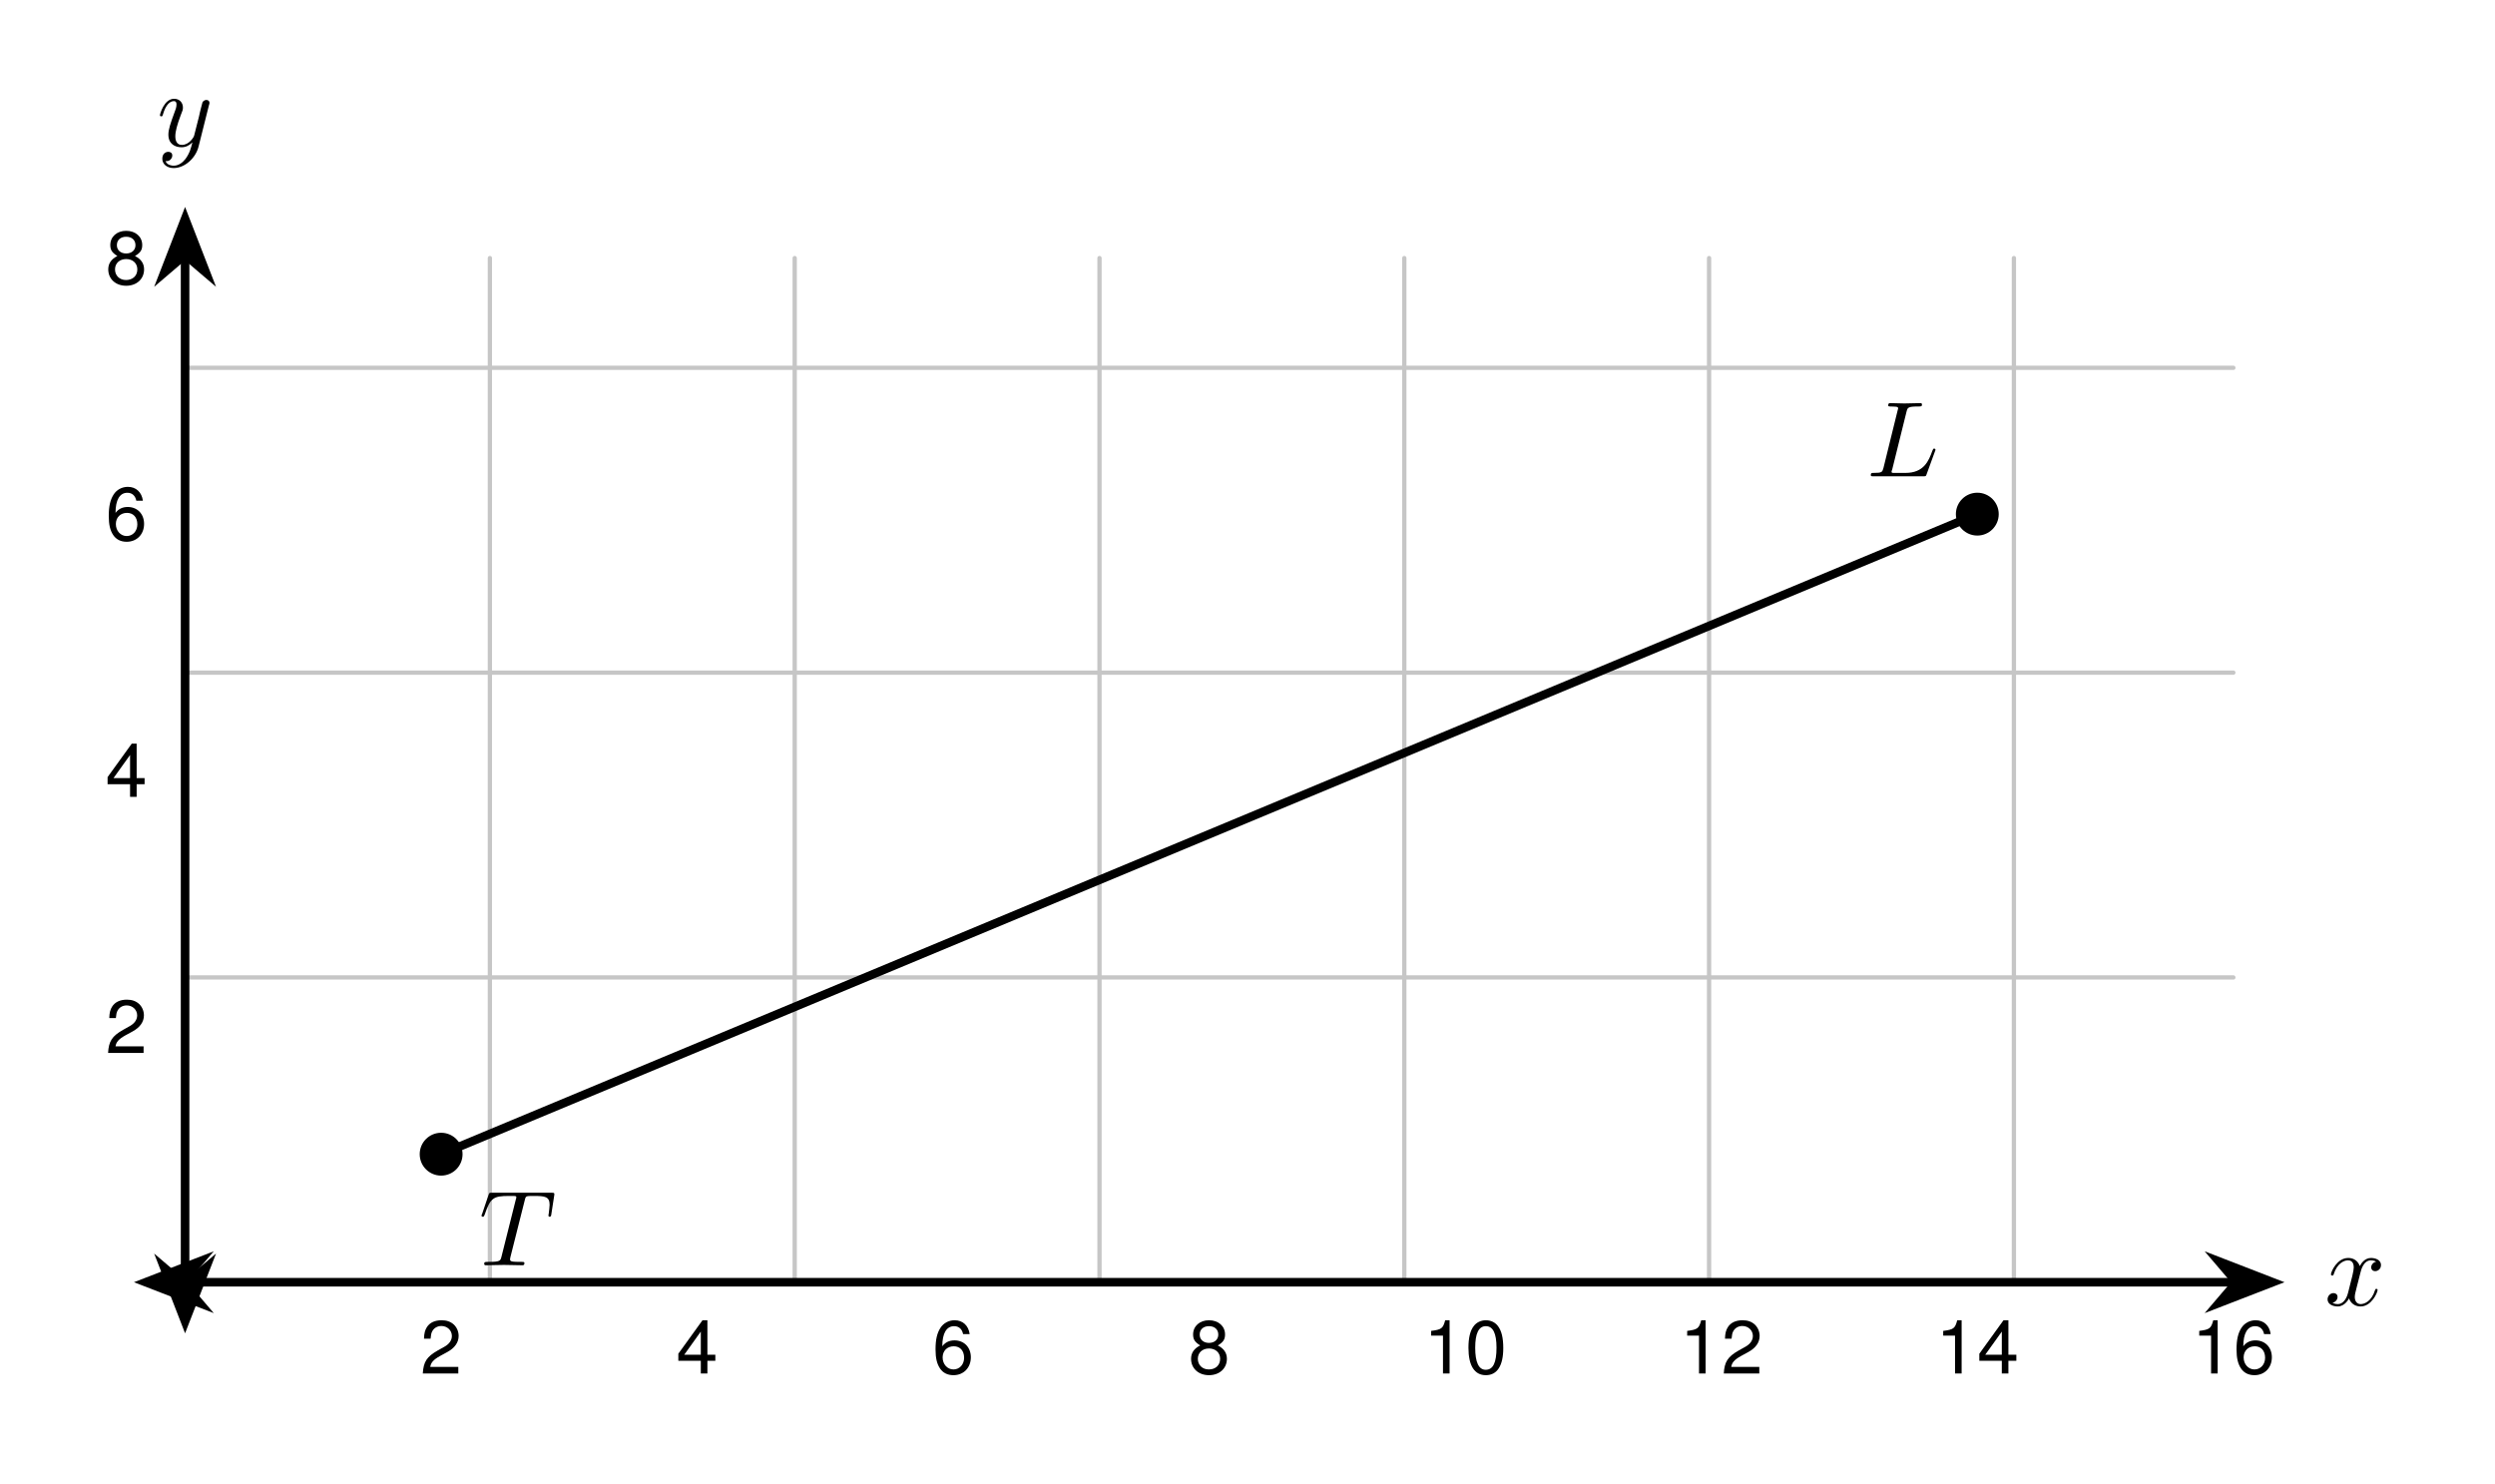
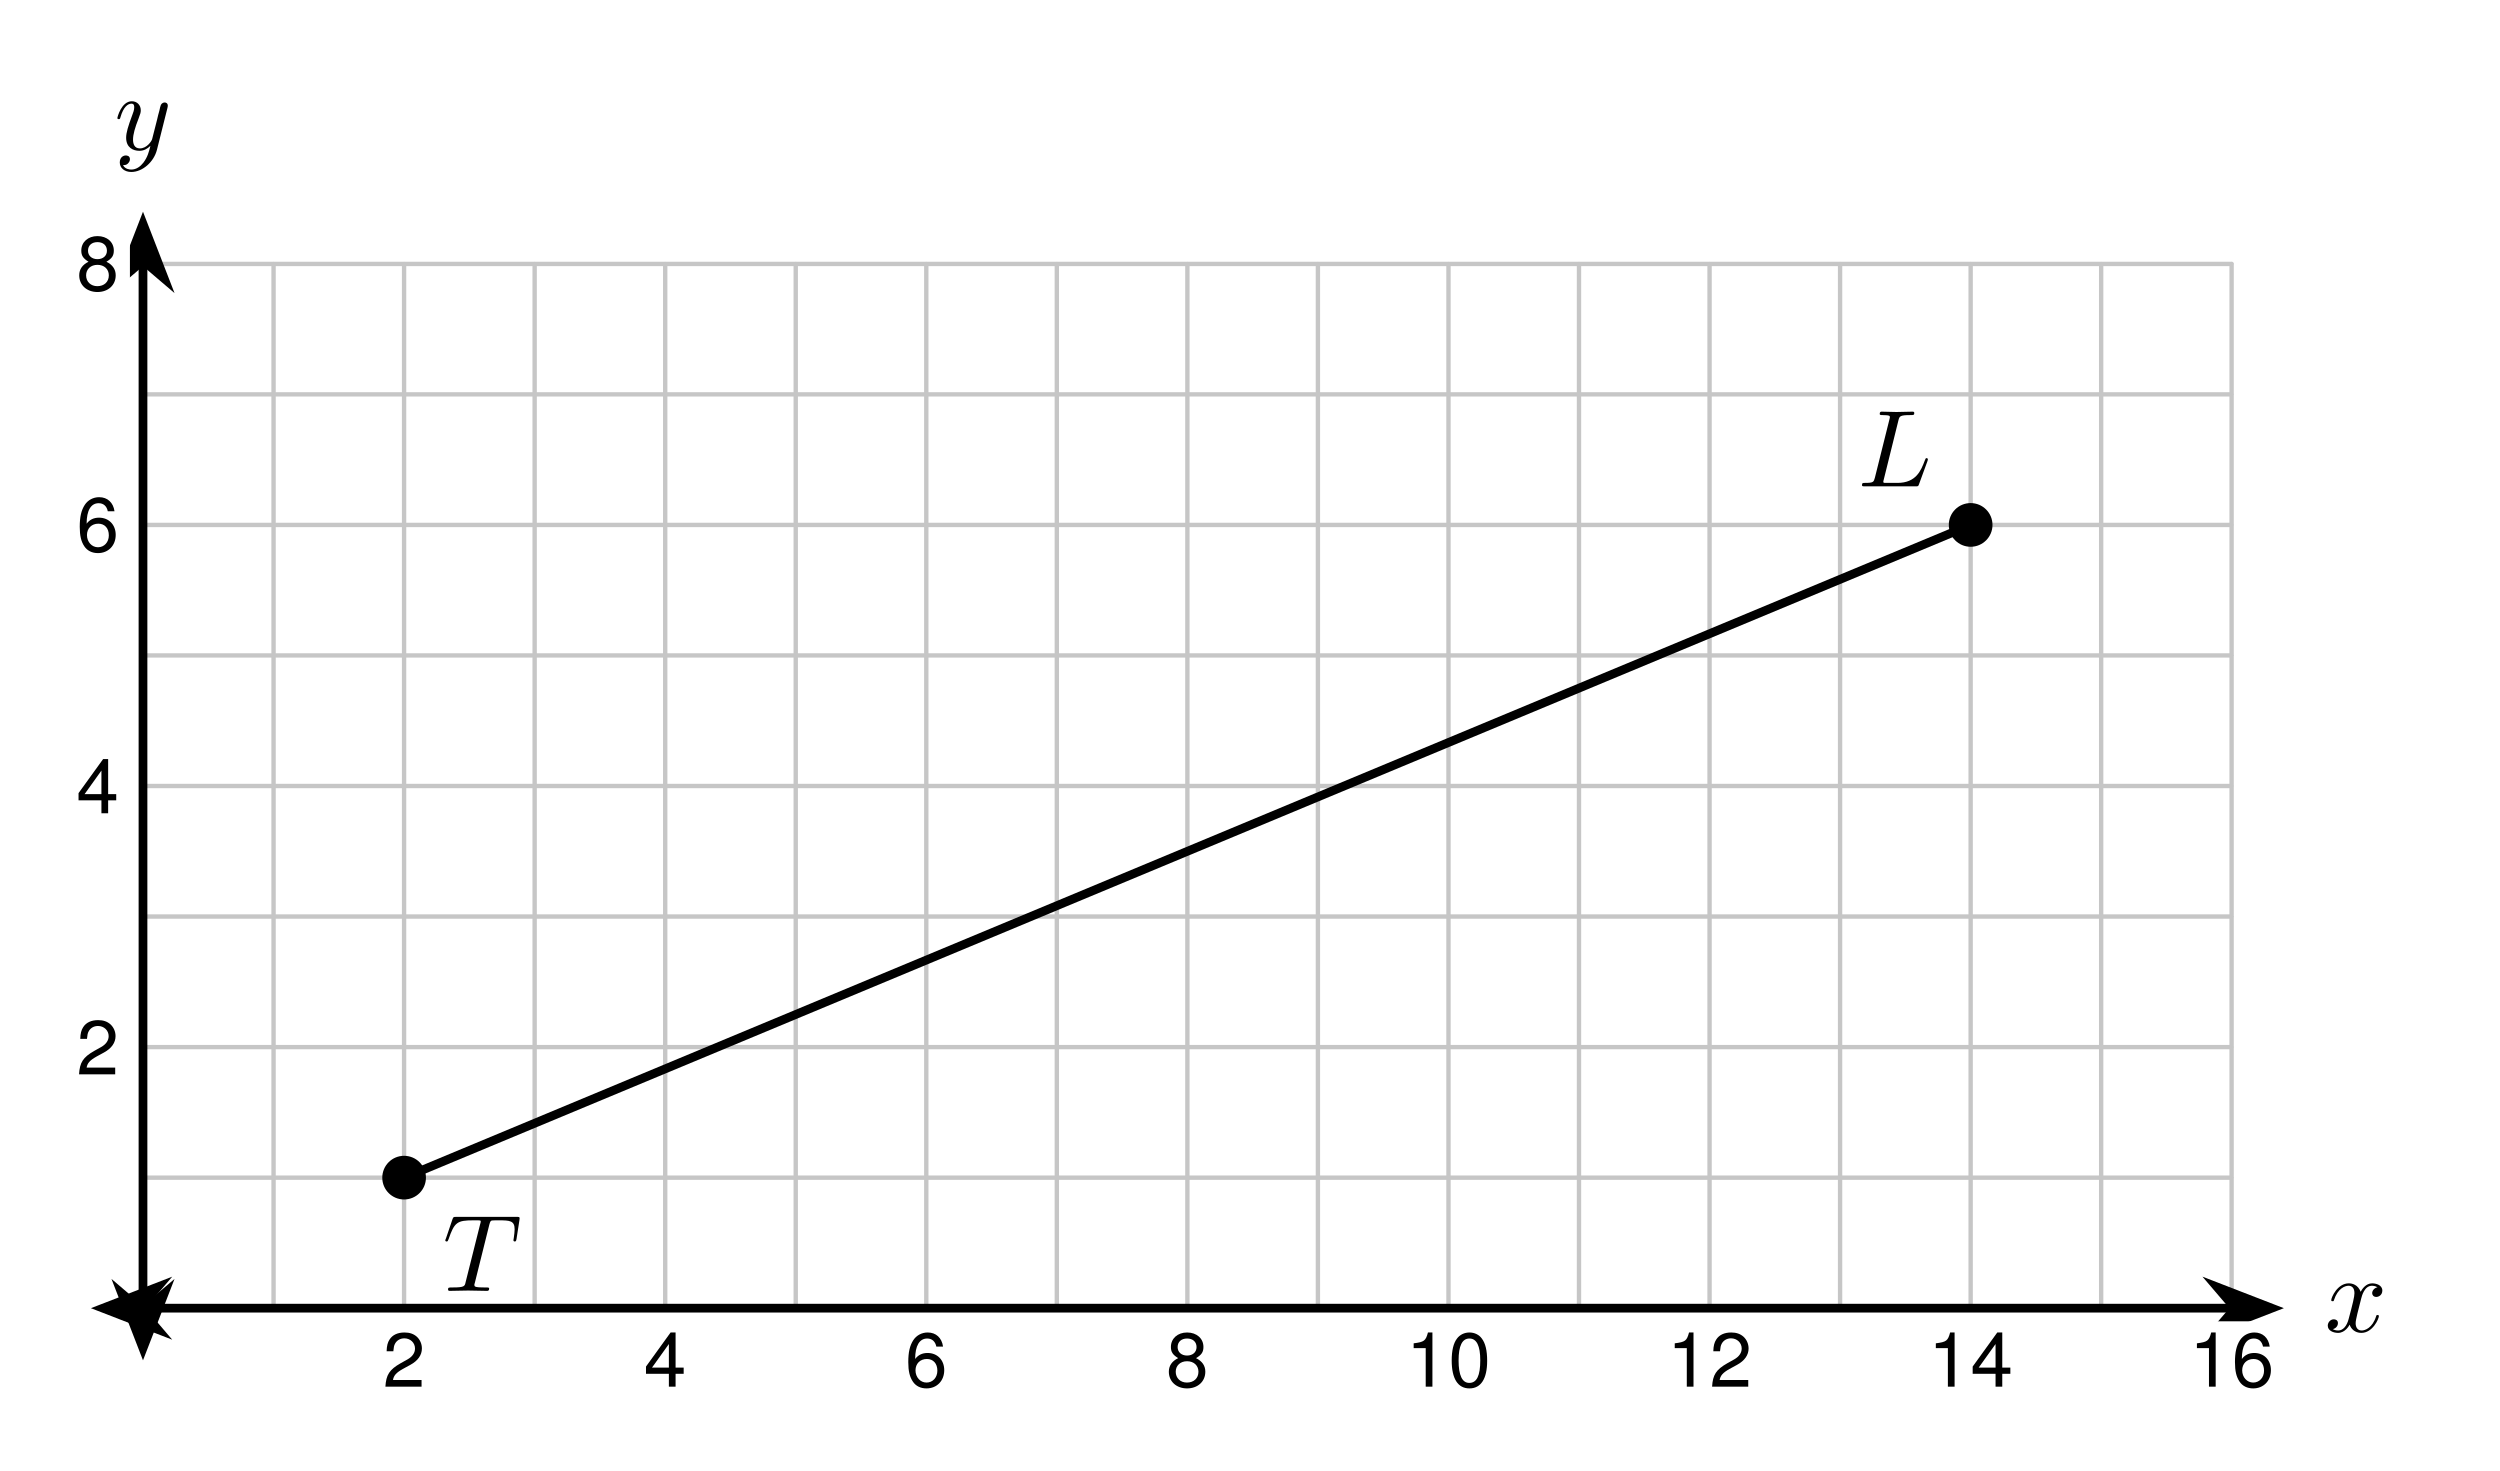
- <svg xmlns="http://www.w3.org/2000/svg" xmlns:xlink="http://www.w3.org/1999/xlink" width="230.656" height="137.179" viewBox="0 0 230.656 137.179">
+ <svg xmlns="http://www.w3.org/2000/svg" xmlns:xlink="http://www.w3.org/1999/xlink" width="227.004" height="133.527" viewBox="0 0 227.004 133.527">
  <defs>
    <g>
      <g id="glyph-0-0">
-         <path d="M 3.312 -2.984 C 3.375 -3.25 3.594 -4.156 4.297 -4.156 C 4.344 -4.156 4.578 -4.156 4.781 -4.031 C 4.5 -3.984 4.312 -3.734 4.312 -3.5 C 4.312 -3.344 4.422 -3.156 4.688 -3.156 C 4.906 -3.156 5.219 -3.328 5.219 -3.719 C 5.219 -4.234 4.641 -4.375 4.297 -4.375 C 3.719 -4.375 3.375 -3.859 3.266 -3.625 C 3.016 -4.281 2.484 -4.375 2.188 -4.375 C 1.156 -4.375 0.594 -3.094 0.594 -2.859 C 0.594 -2.75 0.688 -2.75 0.719 -2.75 C 0.797 -2.75 0.828 -2.781 0.844 -2.859 C 1.172 -3.906 1.828 -4.156 2.172 -4.156 C 2.359 -4.156 2.703 -4.078 2.703 -3.5 C 2.703 -3.188 2.531 -2.531 2.172 -1.141 C 2.016 -0.531 1.672 -0.109 1.234 -0.109 C 1.172 -0.109 0.938 -0.109 0.734 -0.234 C 0.984 -0.281 1.203 -0.5 1.203 -0.766 C 1.203 -1.047 0.984 -1.125 0.828 -1.125 C 0.531 -1.125 0.281 -0.859 0.281 -0.547 C 0.281 -0.094 0.781 0.109 1.219 0.109 C 1.875 0.109 2.234 -0.578 2.266 -0.641 C 2.375 -0.281 2.734 0.109 3.328 0.109 C 4.344 0.109 4.906 -1.172 4.906 -1.422 C 4.906 -1.516 4.828 -1.516 4.797 -1.516 C 4.703 -1.516 4.688 -1.469 4.672 -1.406 C 4.344 -0.344 3.672 -0.109 3.344 -0.109 C 2.969 -0.109 2.797 -0.422 2.797 -0.766 C 2.797 -0.984 2.859 -1.203 2.969 -1.641 Z M 3.312 -2.984 " />
+         <path d="M 3.312 -3 C 3.375 -3.25 3.609 -4.172 4.297 -4.172 C 4.344 -4.172 4.578 -4.172 4.797 -4.031 C 4.516 -3.984 4.312 -3.734 4.312 -3.5 C 4.312 -3.344 4.422 -3.156 4.688 -3.156 C 4.906 -3.156 5.234 -3.328 5.234 -3.734 C 5.234 -4.25 4.641 -4.391 4.312 -4.391 C 3.734 -4.391 3.391 -3.859 3.266 -3.625 C 3.016 -4.281 2.484 -4.391 2.188 -4.391 C 1.156 -4.391 0.594 -3.109 0.594 -2.859 C 0.594 -2.766 0.688 -2.766 0.719 -2.766 C 0.797 -2.766 0.828 -2.781 0.844 -2.875 C 1.188 -3.922 1.828 -4.172 2.172 -4.172 C 2.359 -4.172 2.703 -4.078 2.703 -3.5 C 2.703 -3.188 2.547 -2.531 2.172 -1.141 C 2.016 -0.531 1.672 -0.109 1.234 -0.109 C 1.172 -0.109 0.938 -0.109 0.734 -0.234 C 0.984 -0.281 1.203 -0.5 1.203 -0.781 C 1.203 -1.047 0.984 -1.125 0.828 -1.125 C 0.531 -1.125 0.281 -0.859 0.281 -0.547 C 0.281 -0.094 0.781 0.109 1.219 0.109 C 1.875 0.109 2.234 -0.578 2.266 -0.641 C 2.375 -0.281 2.734 0.109 3.328 0.109 C 4.359 0.109 4.922 -1.172 4.922 -1.422 C 4.922 -1.516 4.828 -1.516 4.797 -1.516 C 4.719 -1.516 4.688 -1.484 4.672 -1.406 C 4.344 -0.344 3.672 -0.109 3.359 -0.109 C 2.969 -0.109 2.812 -0.422 2.812 -0.766 C 2.812 -0.984 2.875 -1.203 2.969 -1.641 Z M 3.312 -3 " />
      </g>
      <g id="glyph-0-1">
-         <path d="M 4.812 -3.781 C 4.859 -3.906 4.859 -3.938 4.859 -4 C 4.859 -4.188 4.719 -4.266 4.562 -4.266 C 4.469 -4.266 4.312 -4.203 4.219 -4.062 C 4.203 -4.016 4.125 -3.703 4.078 -3.531 C 4.016 -3.266 3.938 -3 3.891 -2.734 L 3.438 -0.953 C 3.391 -0.797 2.969 -0.109 2.312 -0.109 C 1.812 -0.109 1.703 -0.547 1.703 -0.906 C 1.703 -1.359 1.875 -1.984 2.203 -2.859 C 2.375 -3.266 2.406 -3.375 2.406 -3.562 C 2.406 -4.016 2.094 -4.375 1.594 -4.375 C 0.656 -4.375 0.281 -2.938 0.281 -2.859 C 0.281 -2.75 0.391 -2.75 0.406 -2.75 C 0.5 -2.75 0.516 -2.781 0.562 -2.938 C 0.828 -3.859 1.234 -4.156 1.562 -4.156 C 1.641 -4.156 1.812 -4.156 1.812 -3.844 C 1.812 -3.594 1.719 -3.344 1.641 -3.156 C 1.25 -2.094 1.062 -1.531 1.062 -1.062 C 1.062 -0.188 1.688 0.109 2.281 0.109 C 2.672 0.109 3 -0.062 3.281 -0.344 C 3.156 0.172 3.031 0.656 2.641 1.188 C 2.375 1.531 2 1.812 1.547 1.812 C 1.406 1.812 0.953 1.781 0.797 1.391 C 0.953 1.391 1.078 1.391 1.219 1.281 C 1.312 1.188 1.422 1.062 1.422 0.875 C 1.422 0.562 1.156 0.531 1.047 0.531 C 0.828 0.531 0.5 0.688 0.5 1.172 C 0.5 1.672 0.938 2.031 1.547 2.031 C 2.562 2.031 3.594 1.125 3.859 0.016 Z M 4.812 -3.781 " />
+         <path d="M 4.828 -3.781 C 4.859 -3.922 4.859 -3.938 4.859 -4.016 C 4.859 -4.188 4.719 -4.281 4.578 -4.281 C 4.469 -4.281 4.312 -4.219 4.234 -4.062 C 4.203 -4.016 4.125 -3.703 4.094 -3.531 C 4.016 -3.281 3.953 -3 3.891 -2.734 L 3.438 -0.953 C 3.406 -0.797 2.969 -0.109 2.328 -0.109 C 1.812 -0.109 1.703 -0.547 1.703 -0.906 C 1.703 -1.375 1.875 -1.984 2.219 -2.859 C 2.375 -3.266 2.406 -3.375 2.406 -3.578 C 2.406 -4.016 2.094 -4.391 1.594 -4.391 C 0.656 -4.391 0.281 -2.953 0.281 -2.859 C 0.281 -2.766 0.391 -2.766 0.406 -2.766 C 0.5 -2.766 0.516 -2.781 0.562 -2.938 C 0.828 -3.875 1.234 -4.172 1.562 -4.172 C 1.641 -4.172 1.812 -4.172 1.812 -3.844 C 1.812 -3.609 1.719 -3.344 1.641 -3.156 C 1.25 -2.109 1.078 -1.531 1.078 -1.078 C 1.078 -0.188 1.703 0.109 2.281 0.109 C 2.672 0.109 3 -0.062 3.281 -0.344 C 3.156 0.172 3.031 0.672 2.641 1.188 C 2.375 1.531 2 1.812 1.547 1.812 C 1.406 1.812 0.969 1.781 0.797 1.406 C 0.953 1.406 1.078 1.406 1.219 1.281 C 1.312 1.188 1.422 1.062 1.422 0.875 C 1.422 0.562 1.156 0.531 1.047 0.531 C 0.828 0.531 0.5 0.688 0.5 1.172 C 0.5 1.672 0.938 2.031 1.547 2.031 C 2.562 2.031 3.594 1.125 3.875 0.016 Z M 4.828 -3.781 " />
      </g>
      <g id="glyph-0-2">
-         <path d="M 4.234 -6.016 C 4.297 -6.297 4.344 -6.344 4.453 -6.375 C 4.547 -6.406 4.875 -6.406 5.078 -6.406 C 6.078 -6.406 6.531 -6.359 6.531 -5.594 C 6.531 -5.438 6.484 -5.047 6.453 -4.797 C 6.438 -4.75 6.422 -4.641 6.422 -4.609 C 6.422 -4.547 6.453 -4.484 6.531 -4.484 C 6.641 -4.484 6.672 -4.562 6.688 -4.703 L 6.953 -6.422 C 6.969 -6.469 6.969 -6.562 6.969 -6.594 C 6.969 -6.703 6.875 -6.703 6.703 -6.703 L 1.203 -6.703 C 0.969 -6.703 0.953 -6.703 0.891 -6.516 L 0.297 -4.766 C 0.281 -4.75 0.234 -4.609 0.234 -4.594 C 0.234 -4.531 0.281 -4.484 0.359 -4.484 C 0.453 -4.484 0.469 -4.531 0.531 -4.688 C 1.062 -6.219 1.312 -6.406 2.781 -6.406 L 3.172 -6.406 C 3.453 -6.406 3.453 -6.359 3.453 -6.281 C 3.453 -6.219 3.422 -6.109 3.406 -6.078 L 2.078 -0.781 C 1.984 -0.422 1.969 -0.312 0.906 -0.312 C 0.547 -0.312 0.484 -0.312 0.484 -0.125 C 0.484 0 0.594 0 0.656 0 C 0.922 0 1.203 -0.016 1.469 -0.016 C 1.75 -0.016 2.031 -0.031 2.312 -0.031 C 2.578 -0.031 2.859 -0.016 3.125 -0.016 C 3.422 -0.016 3.719 0 4 0 C 4.094 0 4.203 0 4.203 -0.203 C 4.203 -0.312 4.125 -0.312 3.875 -0.312 C 3.625 -0.312 3.5 -0.312 3.234 -0.328 C 2.953 -0.359 2.875 -0.391 2.875 -0.547 C 2.875 -0.562 2.875 -0.609 2.906 -0.75 Z M 4.234 -6.016 " />
+         <path d="M 4.234 -6.016 C 4.312 -6.297 4.344 -6.359 4.469 -6.391 C 4.547 -6.406 4.875 -6.406 5.094 -6.406 C 6.094 -6.406 6.531 -6.375 6.531 -5.594 C 6.531 -5.453 6.5 -5.062 6.453 -4.797 C 6.453 -4.766 6.422 -4.641 6.422 -4.609 C 6.422 -4.547 6.453 -4.484 6.547 -4.484 C 6.656 -4.484 6.672 -4.562 6.703 -4.719 L 6.969 -6.438 C 6.969 -6.484 6.984 -6.578 6.984 -6.609 C 6.984 -6.719 6.891 -6.719 6.719 -6.719 L 1.203 -6.719 C 0.969 -6.719 0.969 -6.703 0.891 -6.516 L 0.297 -4.766 C 0.281 -4.75 0.234 -4.609 0.234 -4.594 C 0.234 -4.531 0.281 -4.484 0.359 -4.484 C 0.453 -4.484 0.469 -4.531 0.531 -4.688 C 1.062 -6.234 1.312 -6.406 2.781 -6.406 L 3.172 -6.406 C 3.453 -6.406 3.453 -6.375 3.453 -6.297 C 3.453 -6.234 3.422 -6.109 3.406 -6.078 L 2.078 -0.781 C 2 -0.422 1.969 -0.312 0.906 -0.312 C 0.547 -0.312 0.484 -0.312 0.484 -0.125 C 0.484 0 0.594 0 0.656 0 C 0.922 0 1.203 -0.016 1.469 -0.016 C 1.75 -0.016 2.031 -0.031 2.312 -0.031 C 2.594 -0.031 2.875 -0.016 3.141 -0.016 C 3.422 -0.016 3.719 0 4 0 C 4.094 0 4.219 0 4.219 -0.203 C 4.219 -0.312 4.141 -0.312 3.875 -0.312 C 3.625 -0.312 3.5 -0.312 3.25 -0.328 C 2.953 -0.359 2.875 -0.391 2.875 -0.547 C 2.875 -0.562 2.875 -0.609 2.922 -0.75 Z M 4.234 -6.016 " />
      </g>
      <g id="glyph-0-3">
-         <path d="M 3.703 -6 C 3.797 -6.344 3.828 -6.453 4.75 -6.453 C 5.047 -6.453 5.125 -6.453 5.125 -6.641 C 5.125 -6.766 5.016 -6.766 4.969 -6.766 C 4.641 -6.766 3.828 -6.734 3.5 -6.734 C 3.203 -6.734 2.484 -6.766 2.188 -6.766 C 2.125 -6.766 2 -6.766 2 -6.562 C 2 -6.453 2.094 -6.453 2.281 -6.453 C 2.297 -6.453 2.484 -6.453 2.656 -6.438 C 2.828 -6.422 2.922 -6.406 2.922 -6.281 C 2.922 -6.234 2.906 -6.219 2.875 -6.094 L 1.562 -0.766 C 1.453 -0.391 1.438 -0.312 0.656 -0.312 C 0.484 -0.312 0.391 -0.312 0.391 -0.109 C 0.391 0 0.469 0 0.656 0 L 5.234 0 C 5.484 0 5.484 0 5.547 -0.172 L 6.328 -2.312 C 6.375 -2.422 6.375 -2.438 6.375 -2.453 C 6.375 -2.484 6.344 -2.562 6.25 -2.562 C 6.156 -2.562 6.156 -2.5 6.078 -2.344 C 5.75 -1.438 5.312 -0.312 3.594 -0.312 L 2.672 -0.312 C 2.531 -0.312 2.5 -0.312 2.453 -0.312 C 2.344 -0.328 2.312 -0.344 2.312 -0.422 C 2.312 -0.453 2.312 -0.469 2.375 -0.641 Z M 3.703 -6 " />
+         <path d="M 3.703 -6 C 3.797 -6.359 3.828 -6.469 4.766 -6.469 C 5.062 -6.469 5.141 -6.469 5.141 -6.656 C 5.141 -6.781 5.031 -6.781 4.984 -6.781 C 4.656 -6.781 3.844 -6.75 3.516 -6.75 C 3.219 -6.75 2.484 -6.781 2.188 -6.781 C 2.125 -6.781 2 -6.781 2 -6.578 C 2 -6.469 2.094 -6.469 2.281 -6.469 C 2.297 -6.469 2.484 -6.469 2.656 -6.453 C 2.844 -6.422 2.922 -6.422 2.922 -6.297 C 2.922 -6.25 2.922 -6.219 2.891 -6.109 L 1.562 -0.781 C 1.453 -0.391 1.438 -0.312 0.656 -0.312 C 0.484 -0.312 0.391 -0.312 0.391 -0.109 C 0.391 0 0.469 0 0.656 0 L 5.25 0 C 5.484 0 5.5 0 5.562 -0.172 L 6.344 -2.312 C 6.375 -2.422 6.375 -2.438 6.375 -2.453 C 6.375 -2.484 6.344 -2.562 6.266 -2.562 C 6.172 -2.562 6.156 -2.516 6.094 -2.344 C 5.75 -1.438 5.312 -0.312 3.609 -0.312 L 2.672 -0.312 C 2.531 -0.312 2.516 -0.312 2.453 -0.312 C 2.344 -0.328 2.328 -0.344 2.328 -0.422 C 2.328 -0.453 2.328 -0.469 2.375 -0.641 Z M 3.703 -6 " />
      </g>
      <g id="glyph-1-0">
        <path d="M 3.516 -0.609 L 0.922 -0.609 C 0.984 -1 1.203 -1.266 1.812 -1.609 L 2.5 -1.984 C 3.188 -2.359 3.547 -2.875 3.547 -3.469 C 3.547 -3.891 3.375 -4.266 3.094 -4.531 C 2.797 -4.797 2.438 -4.922 1.969 -4.922 C 1.344 -4.922 0.875 -4.703 0.609 -4.281 C 0.438 -4.016 0.359 -3.719 0.344 -3.219 L 0.953 -3.219 C 0.984 -3.547 1.016 -3.75 1.109 -3.906 C 1.266 -4.203 1.578 -4.391 1.953 -4.391 C 2.5 -4.391 2.922 -3.984 2.922 -3.469 C 2.922 -3.078 2.688 -2.734 2.25 -2.484 L 1.609 -2.125 C 0.594 -1.547 0.297 -1.078 0.234 0 L 3.516 0 Z M 3.516 -0.609 " />
      </g>
      <g id="glyph-1-1">
        <path d="M 2.266 -1.172 L 2.266 0 L 2.875 0 L 2.875 -1.172 L 3.609 -1.172 L 3.609 -1.734 L 2.875 -1.734 L 2.875 -4.922 L 2.422 -4.922 L 0.188 -1.828 L 0.188 -1.172 Z M 2.266 -1.734 L 0.734 -1.734 L 2.266 -3.875 Z M 2.266 -1.734 " />
      </g>
      <g id="glyph-1-2">
        <path d="M 3.453 -3.641 C 3.344 -4.438 2.812 -4.922 2.062 -4.922 C 1.516 -4.922 1.031 -4.656 0.75 -4.219 C 0.438 -3.734 0.297 -3.141 0.297 -2.234 C 0.297 -1.422 0.422 -0.891 0.719 -0.453 C 0.984 -0.062 1.406 0.156 1.953 0.156 C 2.891 0.156 3.562 -0.531 3.562 -1.5 C 3.562 -2.422 2.938 -3.062 2.047 -3.062 C 1.562 -3.062 1.188 -2.875 0.922 -2.516 C 0.922 -3.719 1.312 -4.375 2.016 -4.375 C 2.453 -4.375 2.75 -4.109 2.844 -3.641 Z M 1.984 -2.516 C 2.562 -2.516 2.938 -2.109 2.938 -1.453 C 2.938 -0.828 2.516 -0.375 1.953 -0.375 C 1.391 -0.375 0.953 -0.859 0.953 -1.484 C 0.953 -2.094 1.375 -2.516 1.984 -2.516 Z M 1.984 -2.516 " />
      </g>
      <g id="glyph-1-3">
        <path d="M 2.719 -2.594 C 3.219 -2.891 3.391 -3.141 3.391 -3.609 C 3.391 -4.375 2.781 -4.922 1.906 -4.922 C 1.047 -4.922 0.438 -4.375 0.438 -3.609 C 0.438 -3.156 0.594 -2.906 1.094 -2.594 C 0.531 -2.312 0.25 -1.906 0.25 -1.359 C 0.25 -0.469 0.938 0.156 1.906 0.156 C 2.875 0.156 3.562 -0.469 3.562 -1.359 C 3.562 -1.906 3.281 -2.312 2.719 -2.594 Z M 1.906 -4.375 C 2.422 -4.375 2.766 -4.078 2.766 -3.594 C 2.766 -3.141 2.422 -2.828 1.906 -2.828 C 1.391 -2.828 1.047 -3.141 1.047 -3.594 C 1.047 -4.078 1.391 -4.375 1.906 -4.375 Z M 1.906 -2.312 C 2.516 -2.312 2.938 -1.922 2.938 -1.359 C 2.938 -0.766 2.516 -0.375 1.891 -0.375 C 1.297 -0.375 0.875 -0.781 0.875 -1.359 C 0.875 -1.922 1.297 -2.312 1.906 -2.312 Z M 1.906 -2.312 " />
      </g>
      <g id="glyph-1-4">
        <path d="M 1.797 -3.5 L 1.797 0 L 2.406 0 L 2.406 -4.922 L 2 -4.922 C 1.797 -4.156 1.656 -4.062 0.703 -3.938 L 0.703 -3.5 Z M 1.797 -3.5 " />
      </g>
      <g id="glyph-1-5">
        <path d="M 1.906 -4.922 C 1.453 -4.922 1.031 -4.719 0.781 -4.375 C 0.453 -3.953 0.297 -3.281 0.297 -2.375 C 0.297 -0.719 0.859 0.156 1.906 0.156 C 2.953 0.156 3.516 -0.719 3.516 -2.344 C 3.516 -3.297 3.359 -3.938 3.031 -4.375 C 2.781 -4.719 2.375 -4.922 1.906 -4.922 Z M 1.906 -4.375 C 2.562 -4.375 2.891 -3.719 2.891 -2.391 C 2.891 -1 2.578 -0.344 1.891 -0.344 C 1.25 -0.344 0.922 -1.031 0.922 -2.375 C 0.922 -3.719 1.25 -4.375 1.906 -4.375 Z M 1.906 -4.375 " />
      </g>
    </g>
+     <clipPath id="clip-0">
+       <path clip-rule="nonzero" d="M 0 106 L 27 106 L 27 133 L 0 133 Z M 0 106 " />
+     </clipPath>
  </defs>
-   <path fill="none" stroke-width="0.399" stroke-linecap="round" stroke-linejoin="round" stroke="rgb(77.499%, 77.499%, 77.499%)" stroke-opacity="1" stroke-miterlimit="10" d="M -0.001 0 L 190.491 0 M -0.001 28.345 L 190.491 28.345 M -0.001 56.693 L 190.491 56.693 M -0.001 85.042 L 190.491 85.042 M -0.001 0 L -0.001 95.247 M 28.347 0 L 28.347 95.247 M 56.695 0 L 56.695 95.247 M 85.04 0 L 85.04 95.247 M 113.388 0 L 113.388 95.247 M 141.732 0 L 141.732 95.247 M 170.081 0 L 170.081 95.247 " transform="matrix(0.994051, 0, 0, -0.994051, 17.11082, 118.5396)" />
-   <path fill="none" stroke-width="0.797" stroke-linecap="round" stroke-linejoin="round" stroke="rgb(0%, 0%, 0%)" stroke-opacity="1" stroke-miterlimit="10" d="M -0.111 0 L 190.601 0 " transform="matrix(0.994051, 0, 0, -0.994051, 17.11082, 118.5396)" />
-   <path fill-rule="nonzero" fill="rgb(0%, 0%, 0%)" fill-opacity="1" stroke-width="0.797" stroke-linecap="round" stroke-linejoin="miter" stroke="rgb(0%, 0%, 0%)" stroke-opacity="1" stroke-miterlimit="10" d="M 6.26 -0 L 1.266 1.933 L 2.916 -0 L 1.266 -1.934 Z M 6.26 -0 " transform="matrix(-0.994051, 0, 0, 0.994051, 19.7033, 118.5396)" />
-   <path fill-rule="nonzero" fill="rgb(0%, 0%, 0%)" fill-opacity="1" stroke-width="0.797" stroke-linecap="round" stroke-linejoin="miter" stroke="rgb(0%, 0%, 0%)" stroke-opacity="1" stroke-miterlimit="10" d="M 6.26 0 L 1.266 1.934 L 2.916 0 L 1.266 -1.933 Z M 6.26 0 " transform="matrix(0.994051, 0, 0, -0.994051, 203.8748, 118.5396)" />
+   <path fill="none" stroke-width="0.399" stroke-linecap="round" stroke-linejoin="round" stroke="rgb(77.499%, 77.499%, 77.499%)" stroke-opacity="1" stroke-miterlimit="10" d="M -0.002 0 L 190.491 0 M -0.002 11.904 L 190.491 11.904 M -0.002 23.811 L 190.491 23.811 M -0.002 35.719 L 190.491 35.719 M -0.002 47.622 L 190.491 47.622 M -0.002 59.53 L 190.491 59.53 M -0.002 71.433 L 190.491 71.433 M -0.002 83.341 L 190.491 83.341 M -0.002 95.236 L 190.491 95.236 M -0.002 0 L -0.002 95.244 M 11.906 0 L 11.906 95.244 M 23.809 0 L 23.809 95.244 M 35.717 0 L 35.717 95.244 M 47.624 0 L 47.624 95.244 M 59.528 0 L 59.528 95.244 M 71.435 0 L 71.435 95.244 M 83.339 0 L 83.339 95.244 M 95.246 0 L 95.246 95.244 M 107.15 0 L 107.15 95.244 M 119.058 0 L 119.058 95.244 M 130.961 0 L 130.961 95.244 M 142.869 0 L 142.869 95.244 M 154.772 0 L 154.772 95.244 M 166.68 0 L 166.68 95.244 M 178.583 0 L 178.583 95.244 M 190.479 0 L 190.479 95.244 " transform="matrix(0.995632, 0, 0, -0.995632, 12.98602, 118.7853)" />
+   <path fill="none" stroke-width="0.797" stroke-linecap="round" stroke-linejoin="round" stroke="rgb(0%, 0%, 0%)" stroke-opacity="1" stroke-miterlimit="10" d="M -0.112 0 L 190.601 0 " transform="matrix(0.995632, 0, 0, -0.995632, 12.98602, 118.7853)" />
+   <path fill-rule="nonzero" fill="rgb(0%, 0%, 0%)" fill-opacity="1" stroke-width="0.797" stroke-linecap="round" stroke-linejoin="miter" stroke="rgb(0%, 0%, 0%)" stroke-opacity="1" stroke-miterlimit="10" d="M 6.258 -0 L 1.268 1.934 L 2.916 -0 L 1.268 -1.934 Z M 6.258 -0 " transform="matrix(-0.995632, 0, 0, 0.995632, 15.58263, 118.7853)" />
+   <path fill-rule="nonzero" fill="rgb(0%, 0%, 0%)" fill-opacity="1" stroke-width="0.797" stroke-linecap="round" stroke-linejoin="miter" stroke="rgb(0%, 0%, 0%)" stroke-opacity="1" stroke-miterlimit="10" d="M 6.262 0 L 1.267 1.934 L 2.919 0 L 1.267 -1.934 Z M 6.262 0 " transform="matrix(0.995632, 0, 0, -0.995632, 200.047, 118.7853)" />
  <g fill="rgb(0%, 0%, 0%)" fill-opacity="1">
-     <use xlink:href="#glyph-0-0" x="214.896" y="120.672" />
+     <use xlink:href="#glyph-0-0" x="211.085" y="120.92" />
  </g>
-   <path fill="none" stroke-width="0.797" stroke-linecap="round" stroke-linejoin="round" stroke="rgb(0%, 0%, 0%)" stroke-opacity="1" stroke-miterlimit="10" d="M -0.001 -0.11 L -0.001 95.353 " transform="matrix(0.994051, 0, 0, -0.994051, 17.11082, 118.5396)" />
-   <path fill-rule="nonzero" fill="rgb(0%, 0%, 0%)" fill-opacity="1" stroke-width="0.797" stroke-linecap="round" stroke-linejoin="miter" stroke="rgb(0%, 0%, 0%)" stroke-opacity="1" stroke-miterlimit="10" d="M 6.258 -0.001 L 1.268 1.936 L 2.918 -0.001 L 1.268 -1.935 Z M 6.258 -0.001 " transform="matrix(0, 0.994051, 0.994051, 0, 17.11082, 115.9471)" />
-   <path fill-rule="nonzero" fill="rgb(0%, 0%, 0%)" fill-opacity="1" stroke-width="0.797" stroke-linecap="round" stroke-linejoin="miter" stroke="rgb(0%, 0%, 0%)" stroke-opacity="1" stroke-miterlimit="10" d="M 6.261 0.001 L 1.266 1.935 L 2.916 0.001 L 1.266 -1.936 Z M 6.261 0.001 " transform="matrix(0, -0.994051, -0.994051, 0, 17.11082, 26.45379)" />
+   <path fill="none" stroke-width="0.797" stroke-linecap="round" stroke-linejoin="round" stroke="rgb(0%, 0%, 0%)" stroke-opacity="1" stroke-miterlimit="10" d="M -0.002 -0.11 L -0.002 95.354 " transform="matrix(0.995632, 0, 0, -0.995632, 12.98602, 118.7853)" />
+   <path fill-rule="nonzero" fill="rgb(0%, 0%, 0%)" fill-opacity="1" d="M 12.984 122.422 L 14.91 117.449 L 12.984 119.094 L 11.059 117.449 Z M 12.984 122.422 " />
+   <g clip-path="url(#clip-0)">
+     <path fill="none" stroke-width="0.797" stroke-linecap="round" stroke-linejoin="miter" stroke="rgb(0%, 0%, 0%)" stroke-opacity="1" stroke-miterlimit="10" d="M 6.261 -0.002 L 1.266 1.933 L 2.918 -0.002 L 1.266 -1.936 Z M 6.261 -0.002 " transform="matrix(0, 0.995632, 0.995632, 0, 12.98602, 116.1886)" />
+   </g>
+   <path fill-rule="nonzero" fill="rgb(0%, 0%, 0%)" fill-opacity="1" stroke-width="0.797" stroke-linecap="round" stroke-linejoin="miter" stroke="rgb(0%, 0%, 0%)" stroke-opacity="1" stroke-miterlimit="10" d="M 6.26 0.002 L 1.266 1.936 L 2.917 0.002 L 1.266 -1.933 Z M 6.26 0.002 " transform="matrix(0, -0.995632, -0.995632, 0, 12.98602, 26.55304)" />
  <g fill="rgb(0%, 0%, 0%)" fill-opacity="1">
-     <use xlink:href="#glyph-0-1" x="14.505" y="13.506" />
+     <use xlink:href="#glyph-0-1" x="10.376" y="13.585" />
  </g>
+   <path fill-rule="nonzero" fill="rgb(100%, 100%, 100%)" fill-opacity="1" d="M 33.77 126.906 L 39.617 126.906 L 39.617 119.977 L 33.77 119.977 Z M 33.77 126.906 " />
  <g fill="rgb(0%, 0%, 0%)" fill-opacity="1">
-     <use xlink:href="#glyph-1-0" x="38.853" y="126.978" />
+     <use xlink:href="#glyph-1-0" x="34.762" y="125.914" />
  </g>
+   <path fill-rule="nonzero" fill="rgb(100%, 100%, 100%)" fill-opacity="1" d="M 57.477 126.906 L 63.324 126.906 L 63.324 119.977 L 57.477 119.977 Z M 57.477 126.906 " />
  <g fill="rgb(0%, 0%, 0%)" fill-opacity="1">
-     <use xlink:href="#glyph-1-1" x="62.522" y="126.978" />
+     <use xlink:href="#glyph-1-1" x="58.469" y="125.914" />
  </g>
+   <path fill-rule="nonzero" fill="rgb(100%, 100%, 100%)" fill-opacity="1" d="M 81.184 127.051 L 87.031 127.051 L 87.031 119.977 L 81.184 119.977 Z M 81.184 127.051 " />
  <g fill="rgb(0%, 0%, 0%)" fill-opacity="1">
-     <use xlink:href="#glyph-1-2" x="86.191" y="126.978" />
+     <use xlink:href="#glyph-1-2" x="82.176" y="125.914" />
  </g>
+   <path fill-rule="nonzero" fill="rgb(100%, 100%, 100%)" fill-opacity="1" d="M 104.895 127.051 L 110.738 127.051 L 110.738 119.977 L 104.895 119.977 Z M 104.895 127.051 " />
  <g fill="rgb(0%, 0%, 0%)" fill-opacity="1">
-     <use xlink:href="#glyph-1-3" x="109.861" y="126.978" />
+     <use xlink:href="#glyph-1-3" x="105.883" y="125.914" />
  </g>
+   <path fill-rule="nonzero" fill="rgb(100%, 100%, 100%)" fill-opacity="1" d="M 126.668 127.051 L 136.375 127.051 L 136.375 119.977 L 126.668 119.977 Z M 126.668 127.051 " />
  <g fill="rgb(0%, 0%, 0%)" fill-opacity="1">
-     <use xlink:href="#glyph-1-4" x="131.603" y="126.978" />
-     <use xlink:href="#glyph-1-5" x="135.457" y="126.978" />
+     <use xlink:href="#glyph-1-4" x="127.66" y="125.914" />
+     <use xlink:href="#glyph-1-5" x="131.52" y="125.914" />
  </g>
+   <path fill-rule="nonzero" fill="rgb(100%, 100%, 100%)" fill-opacity="1" d="M 150.375 126.906 L 160.082 126.906 L 160.082 119.977 L 150.375 119.977 Z M 150.375 126.906 " />
  <g fill="rgb(0%, 0%, 0%)" fill-opacity="1">
-     <use xlink:href="#glyph-1-4" x="155.272" y="126.978" />
-     <use xlink:href="#glyph-1-0" x="159.126" y="126.978" />
+     <use xlink:href="#glyph-1-4" x="151.367" y="125.914" />
+     <use xlink:href="#glyph-1-0" x="155.227" y="125.914" />
  </g>
+   <path fill-rule="nonzero" fill="rgb(100%, 100%, 100%)" fill-opacity="1" d="M 174.086 126.906 L 183.789 126.906 L 183.789 119.977 L 174.086 119.977 Z M 174.086 126.906 " />
  <g fill="rgb(0%, 0%, 0%)" fill-opacity="1">
-     <use xlink:href="#glyph-1-4" x="178.941" y="126.978" />
-     <use xlink:href="#glyph-1-1" x="182.796" y="126.978" />
+     <use xlink:href="#glyph-1-4" x="175.074" y="125.914" />
+     <use xlink:href="#glyph-1-1" x="178.934" y="125.914" />
  </g>
+   <path fill-rule="nonzero" fill="rgb(100%, 100%, 100%)" fill-opacity="1" d="M 197.793 127.051 L 207.496 127.051 L 207.496 119.977 L 197.793 119.977 Z M 197.793 127.051 " />
  <g fill="rgb(0%, 0%, 0%)" fill-opacity="1">
-     <use xlink:href="#glyph-1-4" x="202.611" y="126.978" />
-     <use xlink:href="#glyph-1-2" x="206.465" y="126.978" />
+     <use xlink:href="#glyph-1-4" x="198.781" y="125.914" />
+     <use xlink:href="#glyph-1-2" x="202.641" y="125.914" />
  </g>
+   <path fill-rule="nonzero" fill="rgb(100%, 100%, 100%)" fill-opacity="1" d="M 5.953 98.543 L 11.797 98.543 L 11.797 91.613 L 5.953 91.613 Z M 5.953 98.543 " />
  <g fill="rgb(0%, 0%, 0%)" fill-opacity="1">
-     <use xlink:href="#glyph-1-0" x="9.758" y="97.34" />
+     <use xlink:href="#glyph-1-0" x="6.944" y="97.551" />
  </g>
+   <path fill-rule="nonzero" fill="rgb(100%, 100%, 100%)" fill-opacity="1" d="M 5.953 74.836 L 11.797 74.836 L 11.797 67.906 L 5.953 67.906 Z M 5.953 74.836 " />
  <g fill="rgb(0%, 0%, 0%)" fill-opacity="1">
-     <use xlink:href="#glyph-1-1" x="9.758" y="73.671" />
+     <use xlink:href="#glyph-1-1" x="6.944" y="73.844" />
  </g>
+   <path fill-rule="nonzero" fill="rgb(100%, 100%, 100%)" fill-opacity="1" d="M 5.953 51.199 L 11.797 51.199 L 11.797 44.129 L 5.953 44.129 Z M 5.953 51.199 " />
  <g fill="rgb(0%, 0%, 0%)" fill-opacity="1">
-     <use xlink:href="#glyph-1-2" x="9.758" y="49.931" />
+     <use xlink:href="#glyph-1-2" x="6.944" y="50.067" />
  </g>
+   <path fill-rule="nonzero" fill="rgb(100%, 100%, 100%)" fill-opacity="1" d="M 5.953 27.492 L 11.797 27.492 L 11.797 20.418 L 5.953 20.418 Z M 5.953 27.492 " />
  <g fill="rgb(0%, 0%, 0%)" fill-opacity="1">
-     <use xlink:href="#glyph-1-3" x="9.758" y="26.262" />
+     <use xlink:href="#glyph-1-3" x="6.944" y="26.36" />
  </g>
-   <path fill="none" stroke-width="0.797" stroke-linecap="round" stroke-linejoin="round" stroke="rgb(0%, 0%, 0%)" stroke-opacity="1" stroke-miterlimit="10" d="M 23.812 11.907 L 166.678 71.433 " transform="matrix(0.994051, 0, 0, -0.994051, 17.11082, 118.5396)" />
-   <path fill-rule="nonzero" fill="rgb(0%, 0%, 0%)" fill-opacity="1" d="M 42.762 106.703 C 42.762 105.609 41.875 104.723 40.781 104.723 C 39.688 104.723 38.801 105.609 38.801 106.703 C 38.801 107.797 39.688 108.684 40.781 108.684 C 41.875 108.684 42.762 107.797 42.762 106.703 Z M 42.762 106.703 " />
+   <path fill="none" stroke-width="0.797" stroke-linecap="round" stroke-linejoin="round" stroke="rgb(0%, 0%, 0%)" stroke-opacity="1" stroke-miterlimit="10" d="M 23.809 11.904 L 166.68 71.433 " transform="matrix(0.995632, 0, 0, -0.995632, 12.98602, 118.7853)" />
+   <path fill-rule="nonzero" fill="rgb(0%, 0%, 0%)" fill-opacity="1" d="M 38.676 106.934 C 38.676 105.836 37.789 104.949 36.691 104.949 C 35.598 104.949 34.711 105.836 34.711 106.934 C 34.711 108.027 35.598 108.914 36.691 108.914 C 37.789 108.914 38.676 108.027 38.676 106.934 Z M 38.676 106.934 " />
  <g fill="rgb(0%, 0%, 0%)" fill-opacity="1">
-     <use xlink:href="#glyph-0-2" x="44.279" y="116.971" />
+     <use xlink:href="#glyph-0-2" x="40.198" y="117.214" />
  </g>
-   <path fill-rule="nonzero" fill="rgb(0%, 0%, 0%)" fill-opacity="1" d="M 184.777 47.531 C 184.777 46.438 183.891 45.551 182.797 45.551 C 181.703 45.551 180.816 46.438 180.816 47.531 C 180.816 48.625 181.703 49.512 182.797 49.512 C 183.891 49.512 184.777 48.625 184.777 47.531 Z M 184.777 47.531 " />
+   <path fill-rule="nonzero" fill="rgb(0%, 0%, 0%)" fill-opacity="1" d="M 180.922 47.664 C 180.922 46.566 180.031 45.68 178.938 45.68 C 177.84 45.68 176.953 46.566 176.953 47.664 C 176.953 48.758 177.84 49.648 178.938 49.648 C 180.031 49.648 180.922 48.758 180.922 47.664 Z M 180.922 47.664 " />
  <g fill="rgb(0%, 0%, 0%)" fill-opacity="1">
-     <use xlink:href="#glyph-0-3" x="172.557" y="44.033" />
+     <use xlink:href="#glyph-0-3" x="168.68" y="44.16" />
  </g>
</svg>
